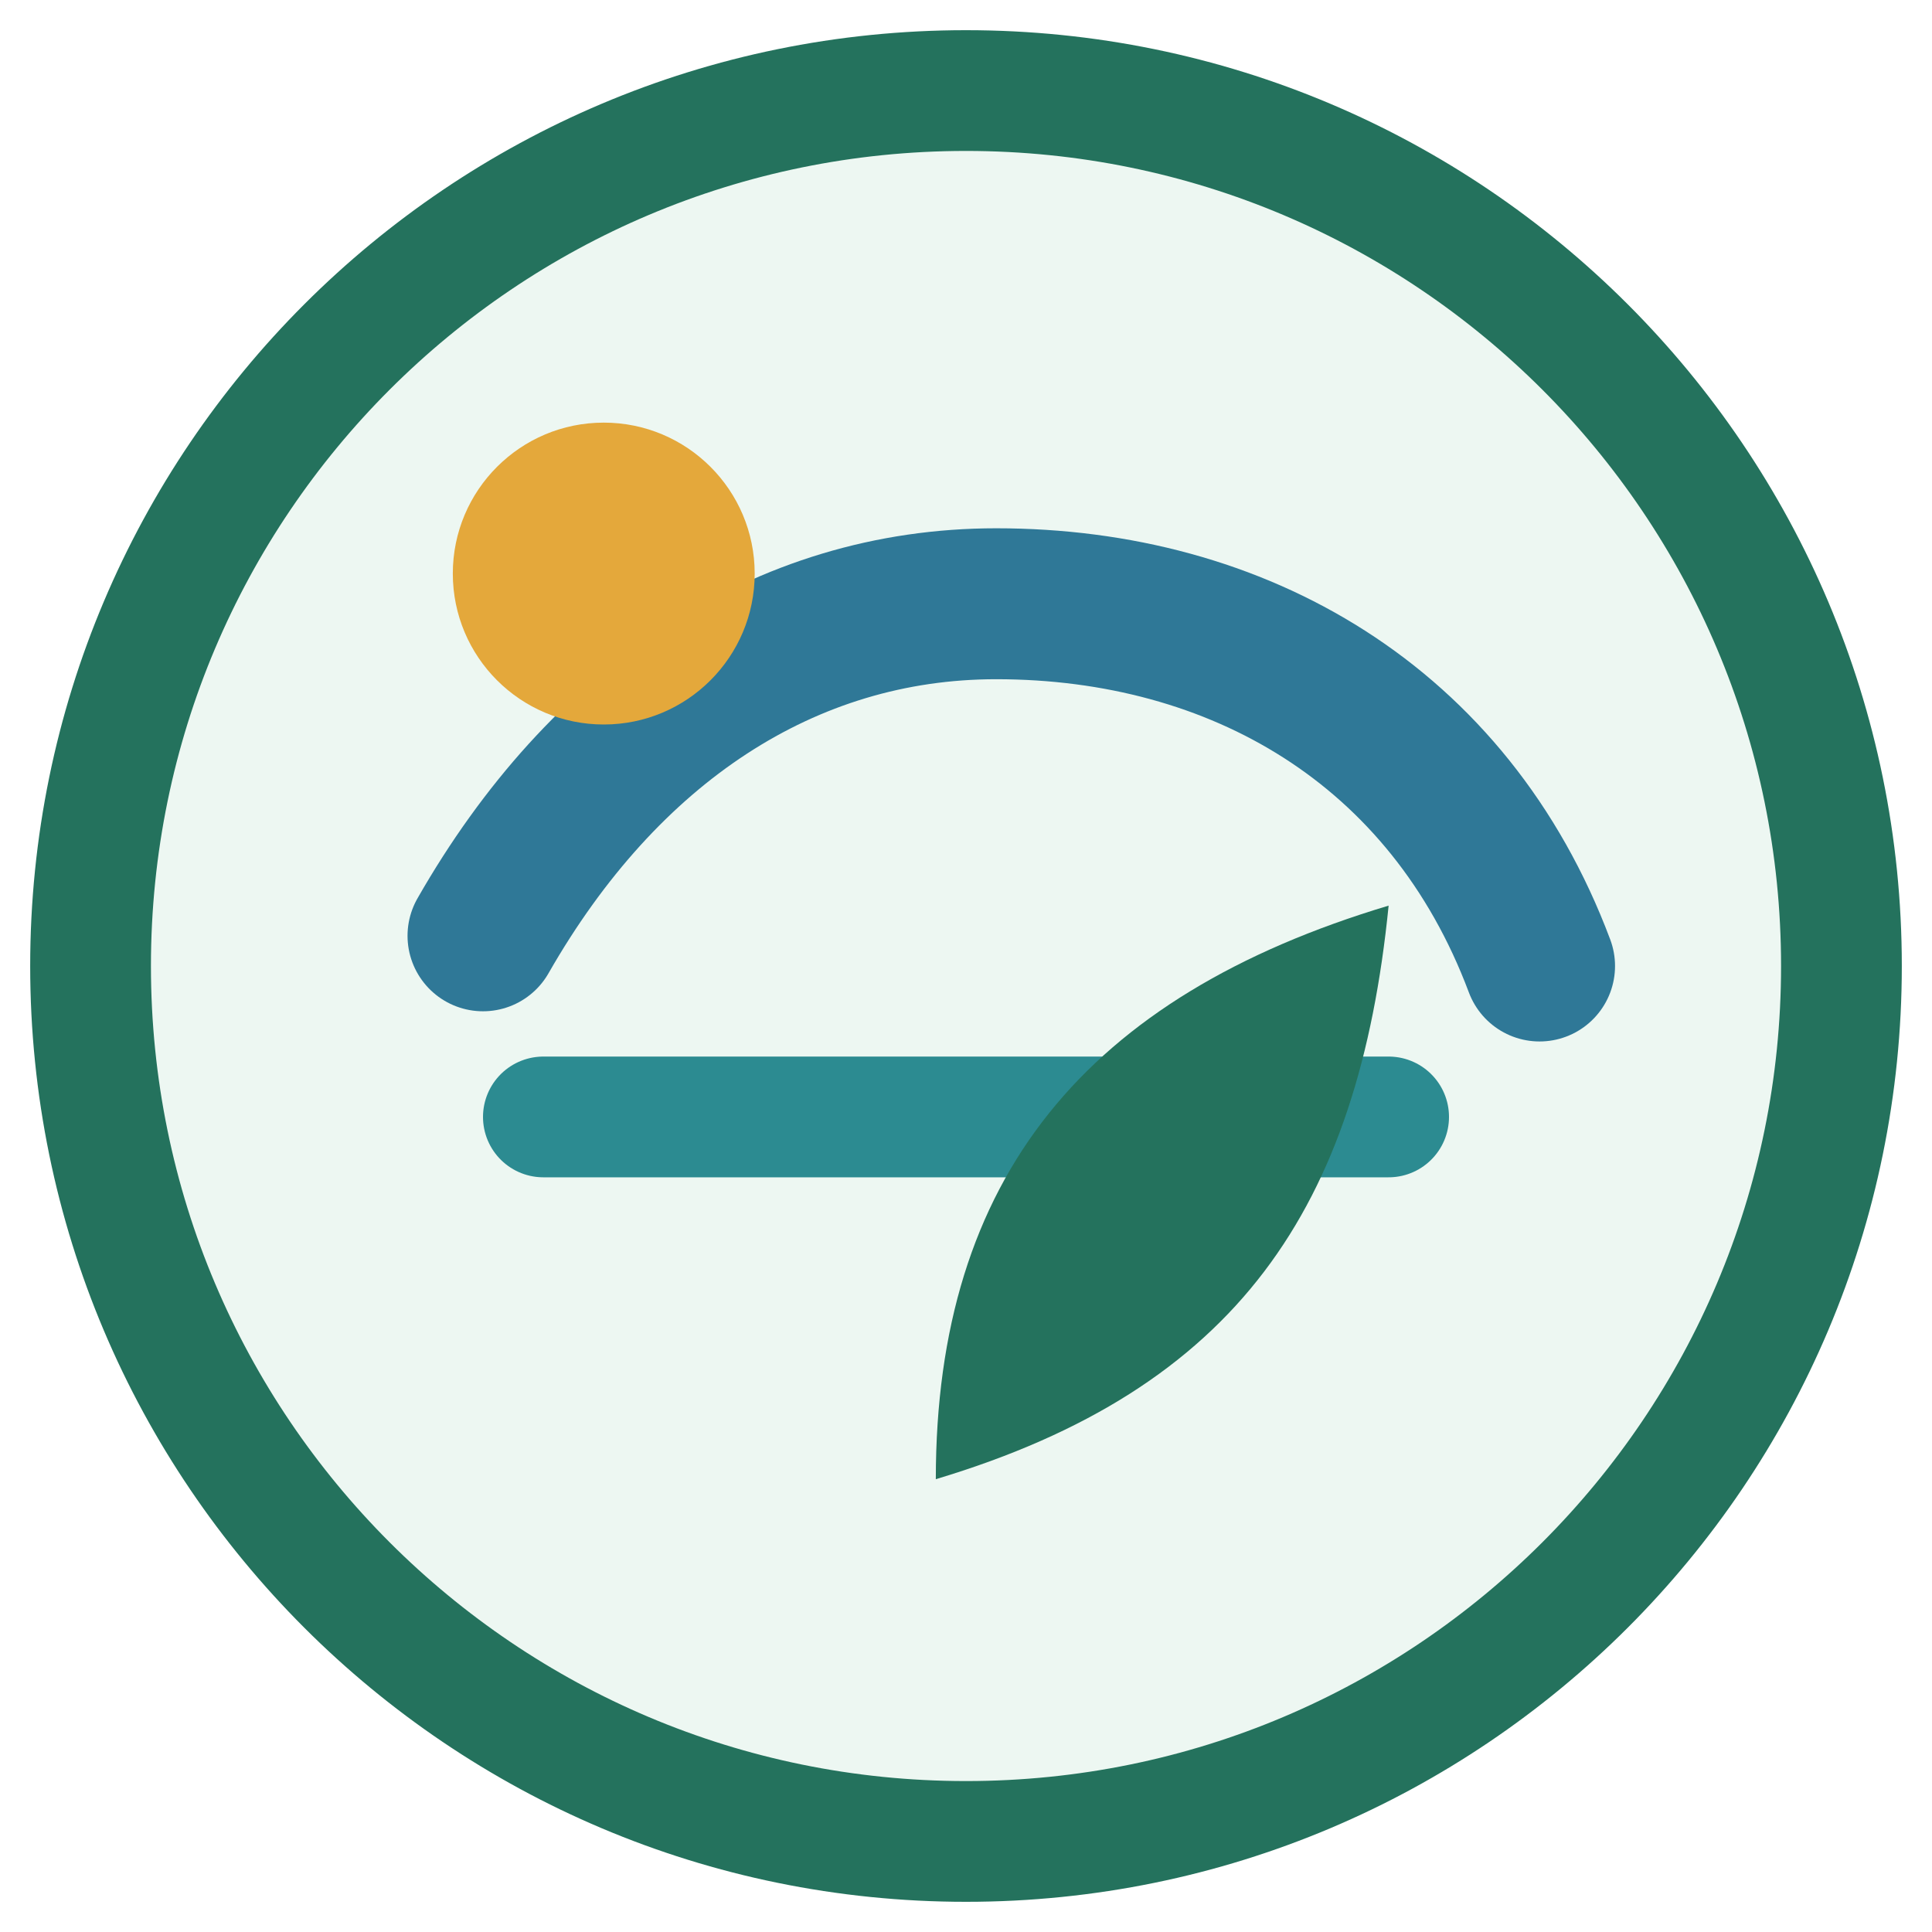
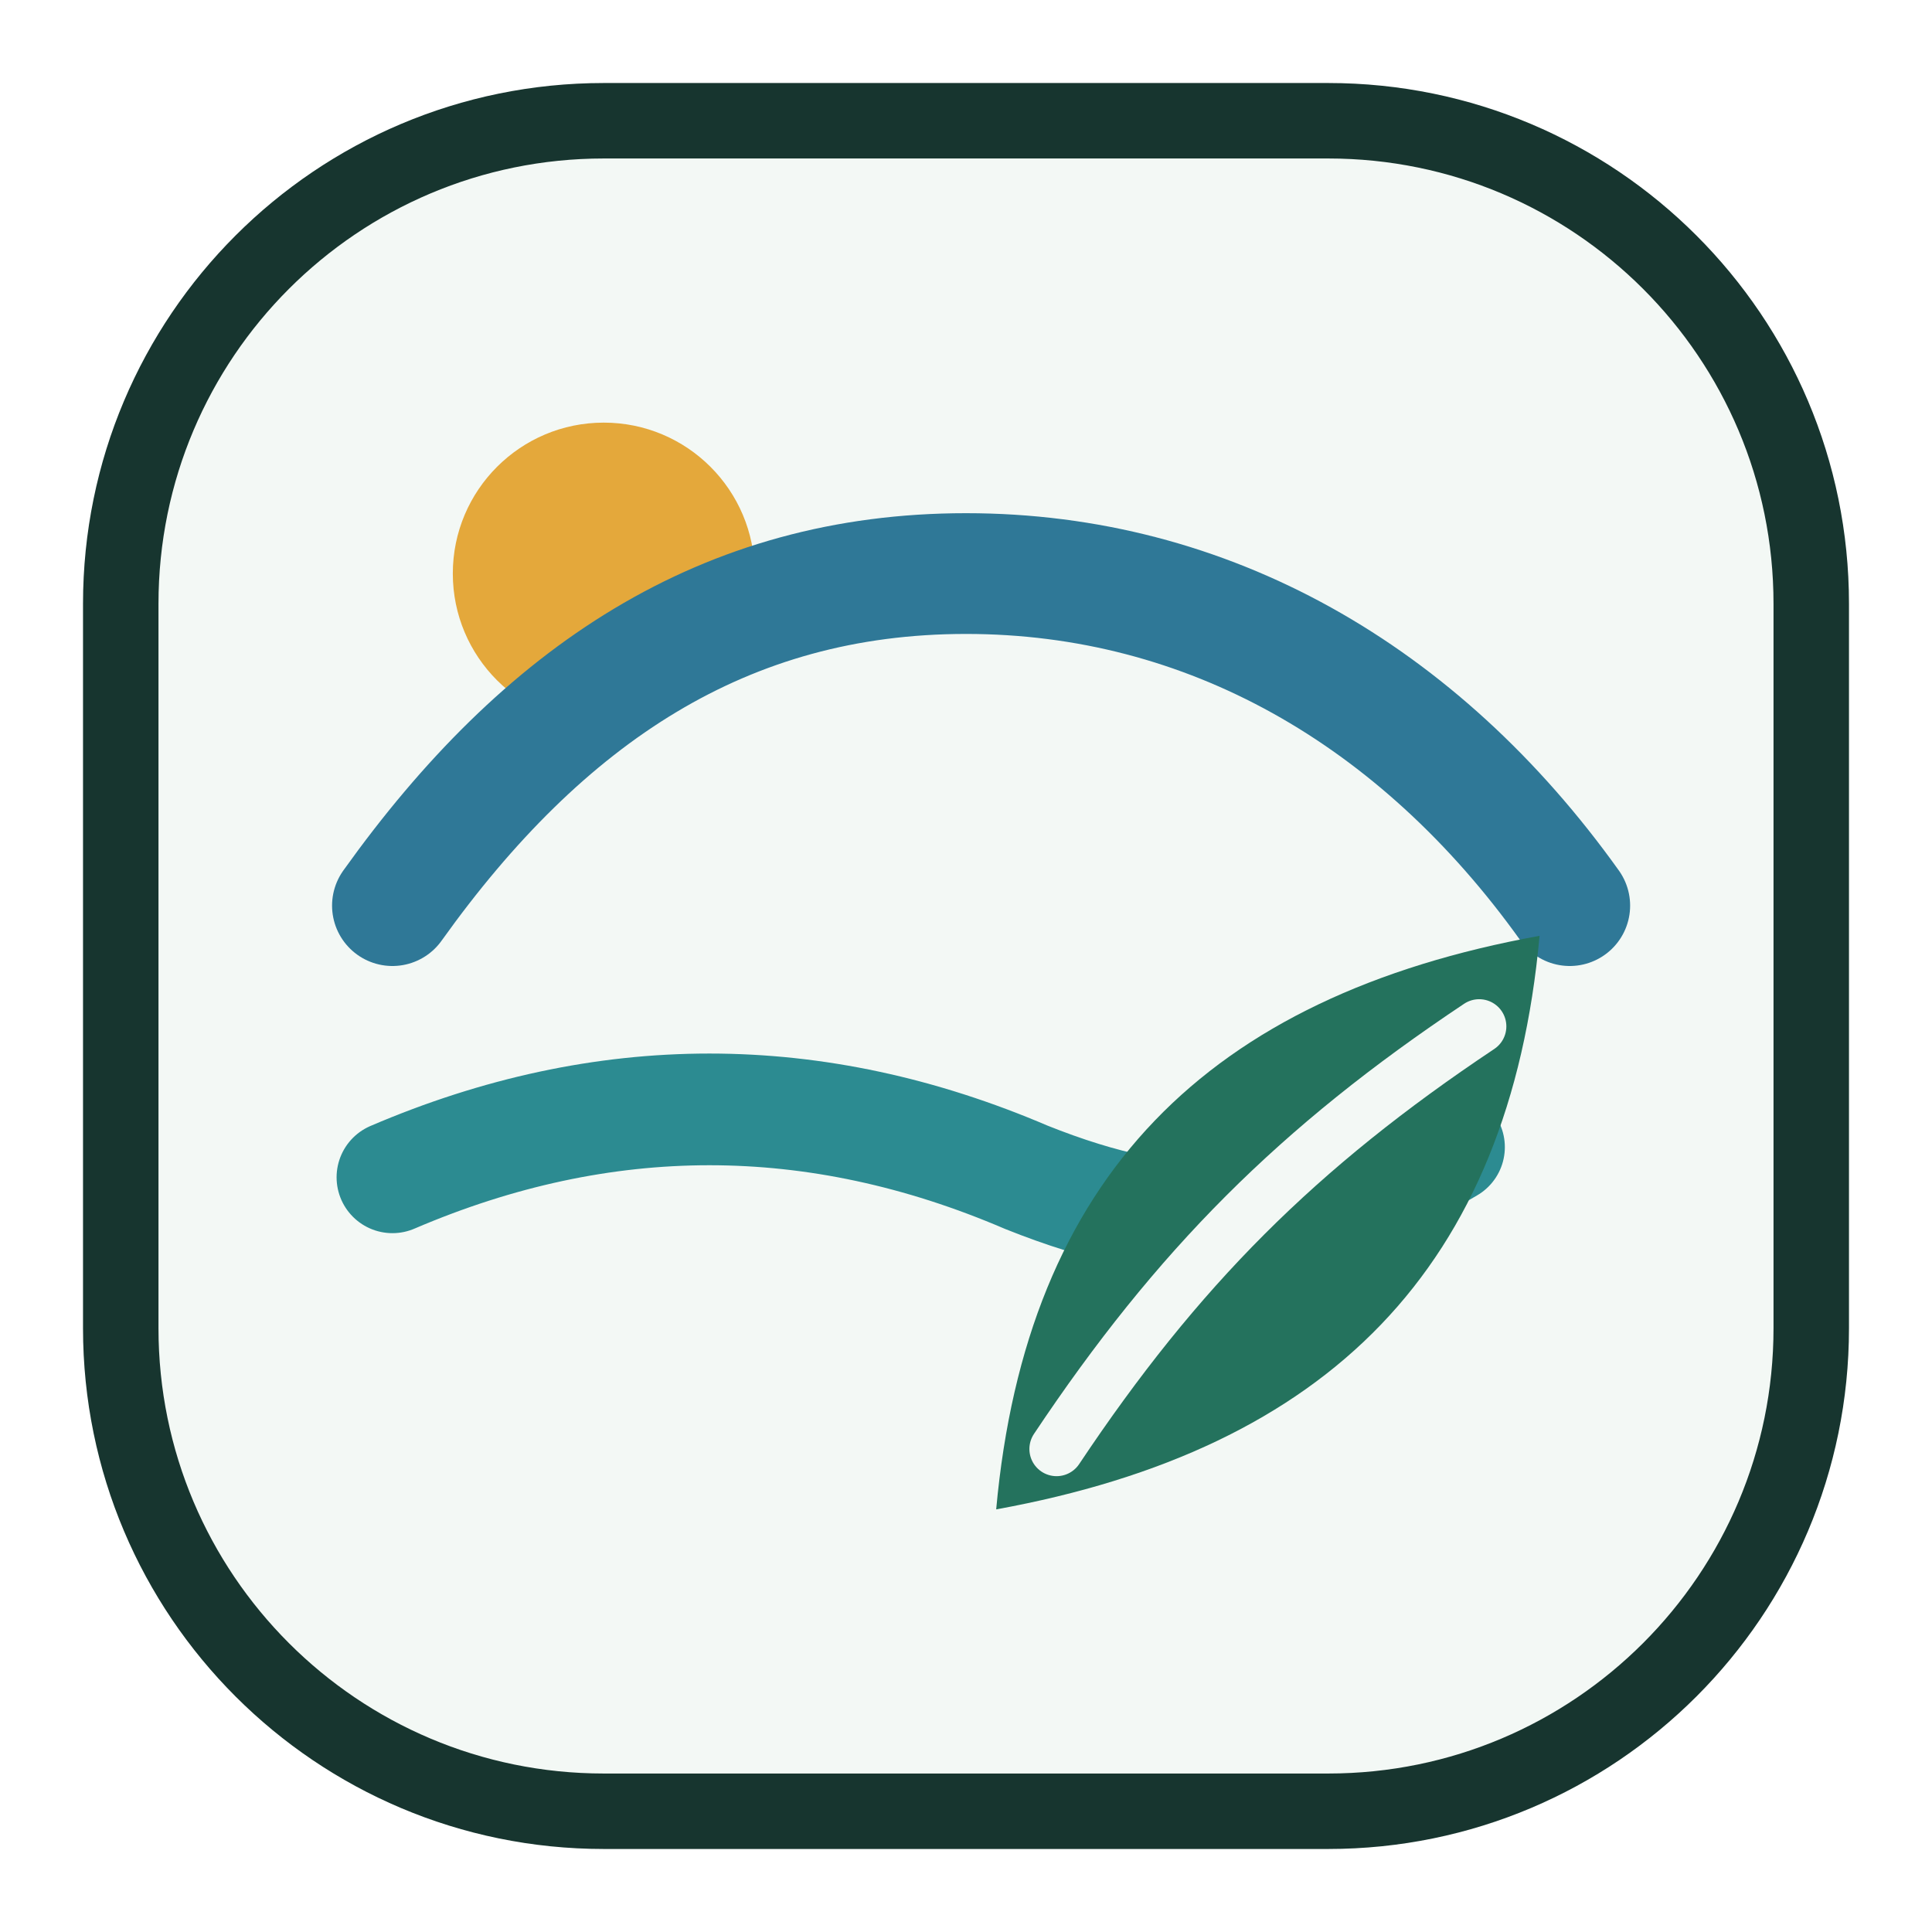
<svg xmlns="http://www.w3.org/2000/svg" viewBox="0 0 64 64">
-   <circle cx="32" cy="32" r="29" fill="#edf7f2" stroke="#24725d" stroke-width="4" />
-   <path d="M16 31c4-7 10-11 17-11 8 0 15 4 18 12" fill="none" stroke="#2f7897" stroke-linecap="round" stroke-width="5" />
-   <path d="M18 37h28" fill="none" stroke="#2c8b91" stroke-linecap="round" stroke-width="4" />
-   <path d="M31 49c0-10 5-16 15-19-1 10-5 16-15 19Z" fill="#24725d" />
+   <rect x="4" y="4" width="56" height="56" rx="16" fill="#f3f8f5" stroke="#17352f" stroke-width="2.5" />
  <circle cx="20" cy="19" r="5" fill="#e4a83b" />
+   <path d="M13 30c5-7 11-11 19-11s15 4 20 11" fill="none" stroke="#2f7897" stroke-linecap="round" stroke-width="4" />
+   <path d="M13 39c7-3 14-3 21 0 5 2 9 2 14-1" fill="none" stroke="#2c8b91" stroke-linecap="round" stroke-width="3.7" />
+   <path d="M33 50c1-11 7-17 18-19-1 11-7 17-18 19Z" fill="#24725d" />
+   <path d="M35 48c4-6 8-10 14-14" fill="none" stroke="#f3f8f5" stroke-linecap="round" stroke-width="1.8" />
</svg>
